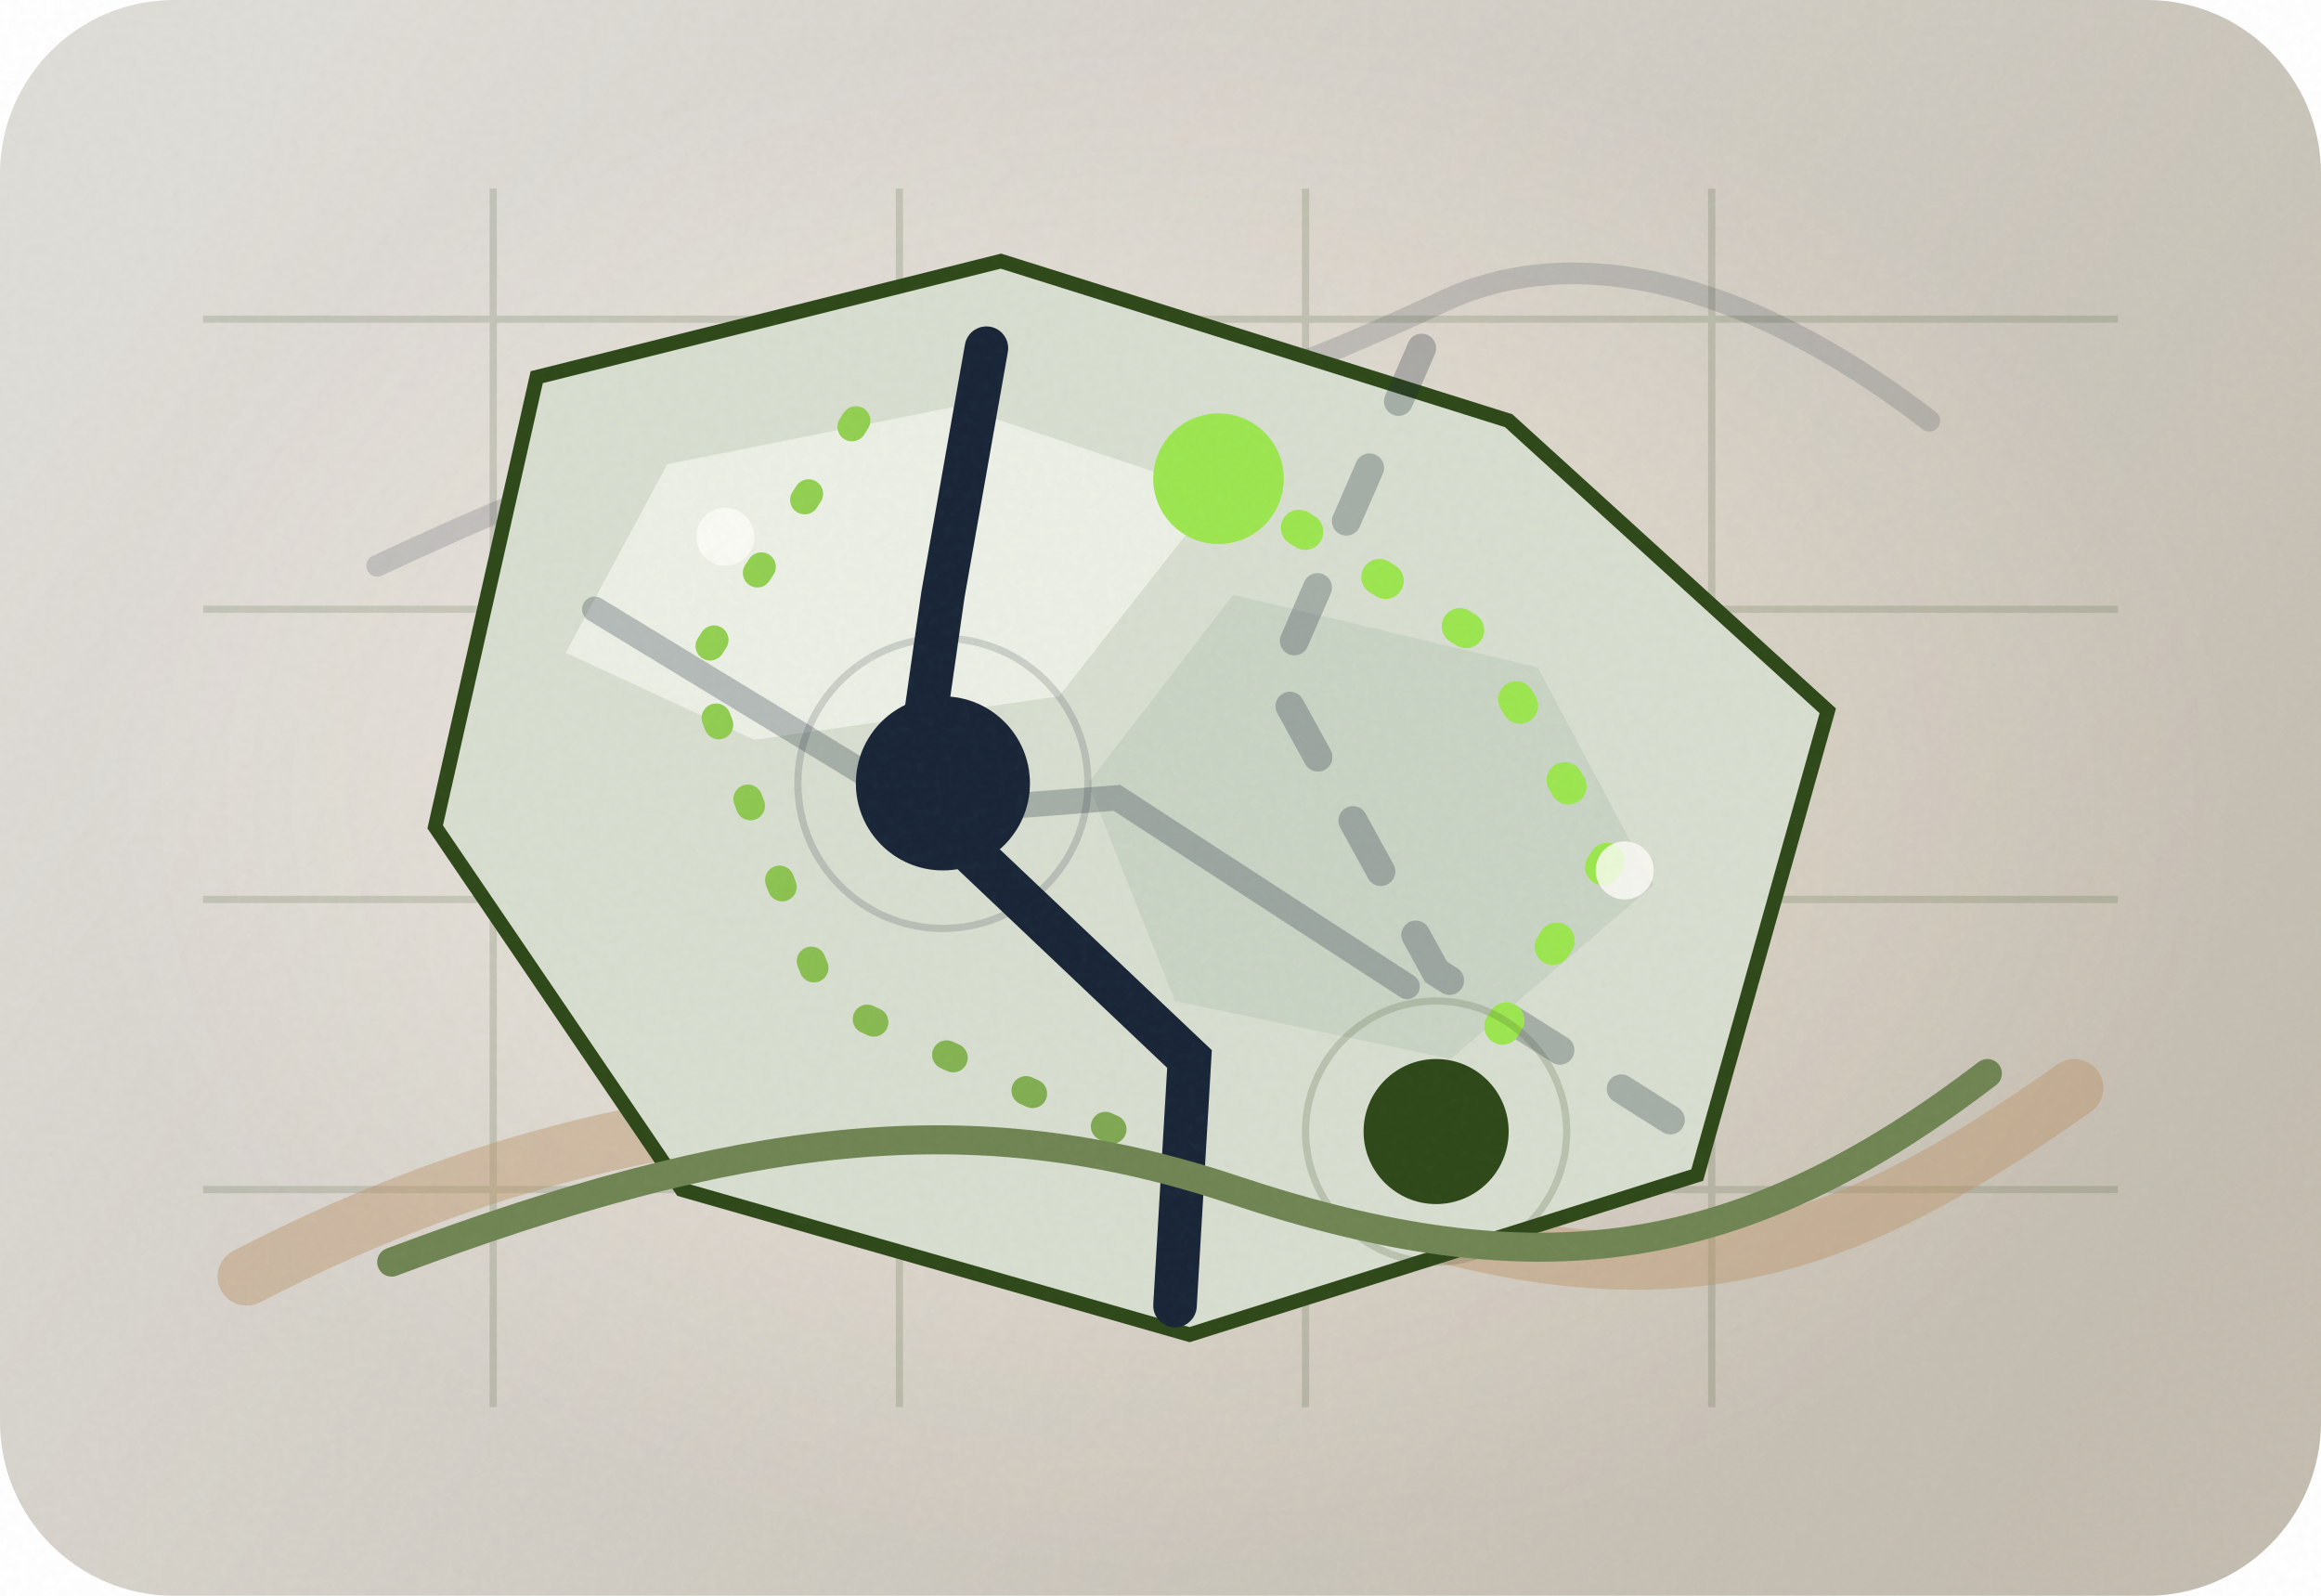
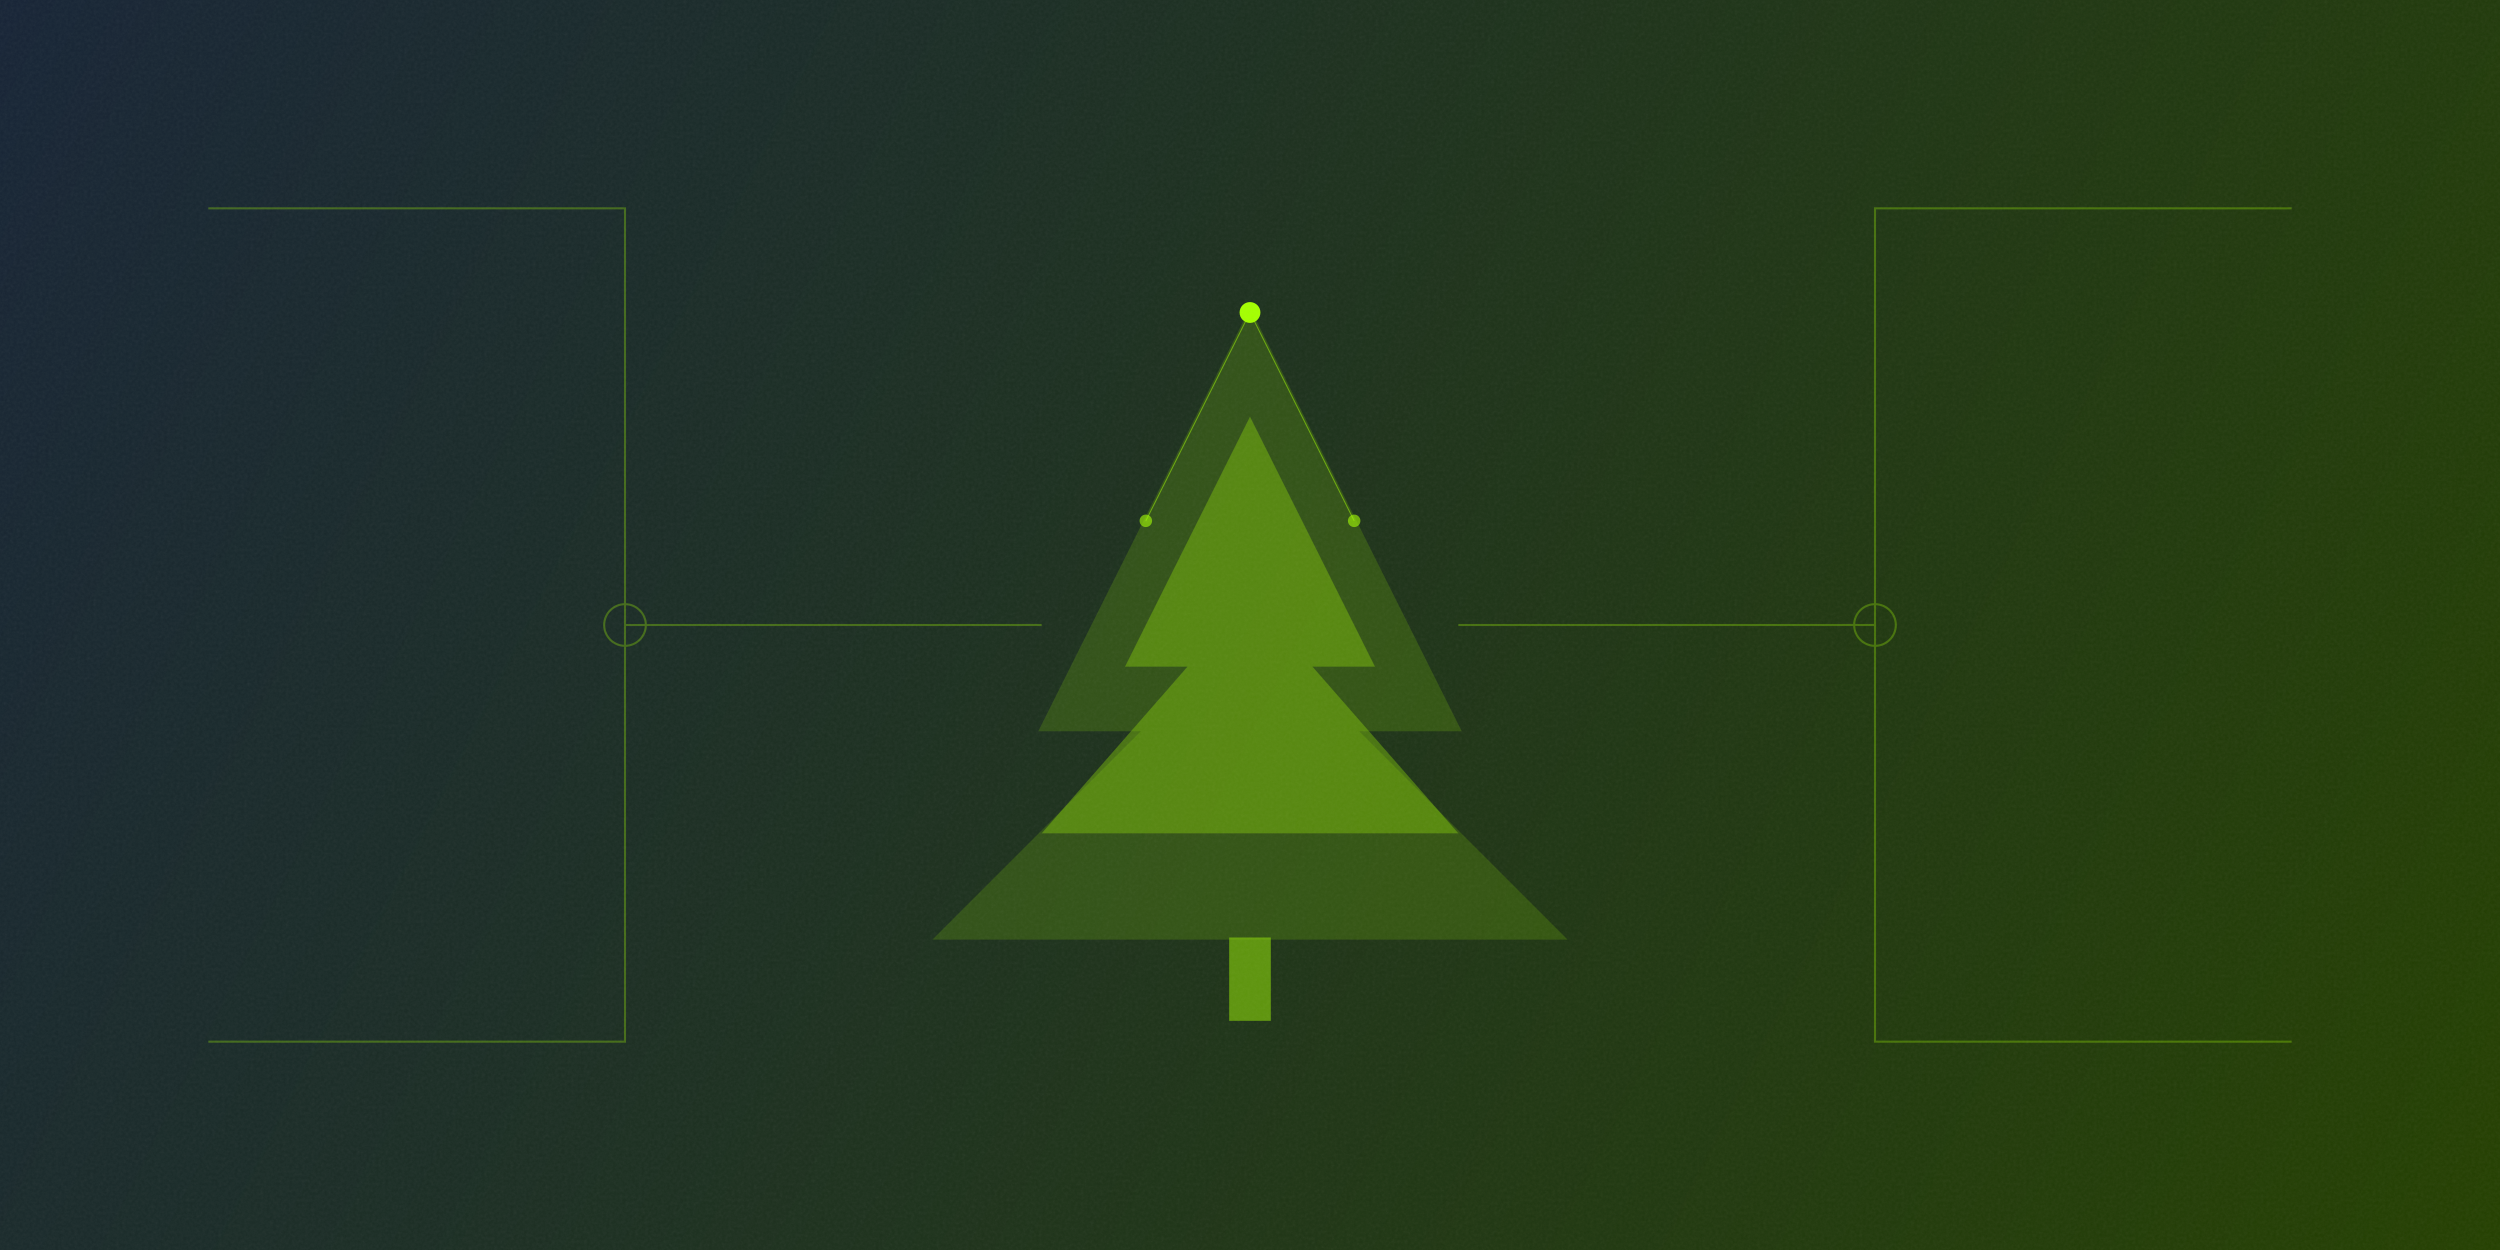
- <svg xmlns="http://www.w3.org/2000/svg" width="320" height="220" viewBox="0 0 320 220" fill="none">
+ <svg xmlns="http://www.w3.org/2000/svg" width="1200" height="600" viewBox="0 0 1200 600" fill="none">
  <defs>
-     <linearGradient id="paper" x1="32" y1="20" x2="286" y2="200" gradientUnits="userSpaceOnUse">
-       <stop stop-color="#fcf7ef" />
-       <stop offset="1" stop-color="#dcd2c1" />
-     </linearGradient>
-     <radialGradient id="shade" cx="0" cy="0" r="1" gradientUnits="userSpaceOnUse" gradientTransform="translate(160 110) rotate(90) scale(108 150)">
-       <stop stop-color="#172436" stop-opacity="0" />
-       <stop offset="1" stop-color="#172436" stop-opacity="0.13" />
-     </radialGradient>
-     <linearGradient id="route" x1="66" y1="52" x2="236" y2="160" gradientUnits="userSpaceOnUse">
-       <stop stop-color="#9be64f" />
-       <stop offset="1" stop-color="#6f8452" />
-     </linearGradient>
-     <filter id="grain" x="-10%" y="-10%" width="120%" height="120%">
-       <feTurbulence type="fractalNoise" baseFrequency="0.8" numOctaves="2" seed="11" />
+     <filter id="grain" x="0" y="0" width="100%" height="100%">
+       <feTurbulence type="fractalNoise" baseFrequency="0.65" numOctaves="3" stitchTiles="stitch" />
      <feColorMatrix type="saturate" values="0" />
      <feComponentTransfer>
-         <feFuncA type="table" tableValues="0 0.05" />
+         <feFuncA type="table" tableValues="0 0.15" />
      </feComponentTransfer>
    </filter>
+     <linearGradient id="lebanonGrad" x1="0" y1="0" x2="1200" y2="600" gradientUnits="userSpaceOnUse">
+       <stop stop-color="#172436" />
+       <stop offset="1" stop-color="#244000" />
+     </linearGradient>
  </defs>
-   <rect width="320" height="220" rx="24" fill="url(#paper)" />
-   <rect width="320" height="220" rx="24" fill="url(#shade)" />
-   <g opacity="0.16" stroke="#2d4718">
-     <path d="M28 44H292M28 84H292M28 124H292M28 164H292" />
-     <path d="M68 26V194M124 26V194M180 26V194M236 26V194" />
+   <rect width="1200" height="600" fill="url(#lebanonGrad)" />
+   <g transform="translate(600, 300)" opacity="0.8">
+     <path d="M0 -150 L-100 50 L-50 50 L-150 150 L150 150 L50 50 L100 50 Z" fill="#a4ff00" opacity="0.2" stroke="#a4ff00" stroke-width="2" />
+     <path d="M0 -100 L-60 20 L-30 20 L-100 100 L100 100 L30 20 L60 20 Z" fill="#a4ff00" opacity="0.4" />
+     <rect x="-10" y="150" width="20" height="40" fill="#a4ff00" opacity="0.6" />
  </g>
-   <path d="M34 176C88 148 138 148 180 164C228 182 252 174 286 150" stroke="#b99263" stroke-width="8" stroke-linecap="round" opacity="0.42" />
-   <path d="M52 78C82 64 104 56 128 58C154 60 172 54 198 42C216 33 240 38 266 58" stroke="#172436" stroke-opacity="0.16" stroke-width="3" stroke-linecap="round" />
-   <path d="M74 52L138 36L208 58L252 98L234 162L164 184L94 164L60 114Z" fill="#d7ddcf" stroke="#2d4718" stroke-width="2" />
-   <path d="M92 64L132 56L168 68L146 96L104 102L78 90Z" fill="#eef2e8" opacity="0.86" />
-   <path d="M170 82L212 92L228 122L200 146L162 138L150 108Z" fill="#c8d2c3" opacity="0.9" />
-   <path d="M118 58L96 92L114 138L154 156" stroke="url(#route)" stroke-width="4" stroke-linecap="round" stroke-dasharray="1 11" />
-   <path d="M196 48L176 94L198 134L236 158" stroke="#172436" stroke-opacity="0.26" stroke-width="4" stroke-linecap="round" stroke-dasharray="8 10" />
-   <path d="M136 48L130 82L126 110L164 146L162 180" stroke="#172436" stroke-width="6" stroke-linecap="round" />
-   <path d="M82 84L128 112L154 110L194 136" stroke="#172436" stroke-opacity="0.26" stroke-width="3.5" stroke-linecap="round" />
-   <path d="M168 66L204 88L222 118L198 156" stroke="#9be64f" stroke-width="5" stroke-linecap="round" stroke-dasharray="1 12" />
+   <g opacity="0.3">
+     <path d="M100 100 L300 100 L300 300 L500 300" stroke="#a4ff00" stroke-width="1" />
+     <path d="M1100 100 L900 100 L900 300 L700 300" stroke="#a4ff00" stroke-width="1" />
+     <path d="M100 500 L300 500 L300 300" stroke="#a4ff00" stroke-width="1" />
+     <path d="M1100 500 L900 500 L900 300" stroke="#a4ff00" stroke-width="1" />
+     <circle cx="300" cy="300" r="10" stroke="#a4ff00" stroke-width="1" fill="none" />
+     <circle cx="900" cy="300" r="10" stroke="#a4ff00" stroke-width="1" fill="none" />
+   </g>
  <g>
-     <circle cx="130" cy="108" r="12" fill="#172436" />
-     <circle cx="198" cy="156" r="10" fill="#2d4718" />
-     <circle cx="168" cy="66" r="9" fill="#9be64f" />
-     <circle cx="100" cy="74" r="4" fill="#fefcf8" opacity="0.8" />
-     <circle cx="224" cy="120" r="4" fill="#fefcf8" opacity="0.8" />
+     <circle cx="600" cy="150" r="5" fill="#a4ff00" />
+     <circle cx="550" cy="250" r="3" fill="#a4ff00" opacity="0.6" />
+     <circle cx="650" cy="250" r="3" fill="#a4ff00" opacity="0.6" />
+     <path d="M600 150 L550 250 M600 150 L650 250" stroke="#a4ff00" stroke-width="0.5" opacity="0.5" />
  </g>
-   <g opacity="0.88">
-     <circle cx="130" cy="108" r="20" stroke="#172436" stroke-opacity="0.18" />
-     <circle cx="198" cy="156" r="18" stroke="#2d4718" stroke-opacity="0.2" />
-   </g>
-   <path d="M54 174C102 156 134 152 170 164C212 178 240 174 274 148" stroke="#6f8452" stroke-width="4" stroke-linecap="round" />
-   <rect width="320" height="220" rx="24" fill="url(#shade)" filter="url(#grain)" opacity="0.85" />
+   <rect width="1200" height="600" filter="url(#grain)" opacity="0.4" pointer-events="none" />
</svg>
